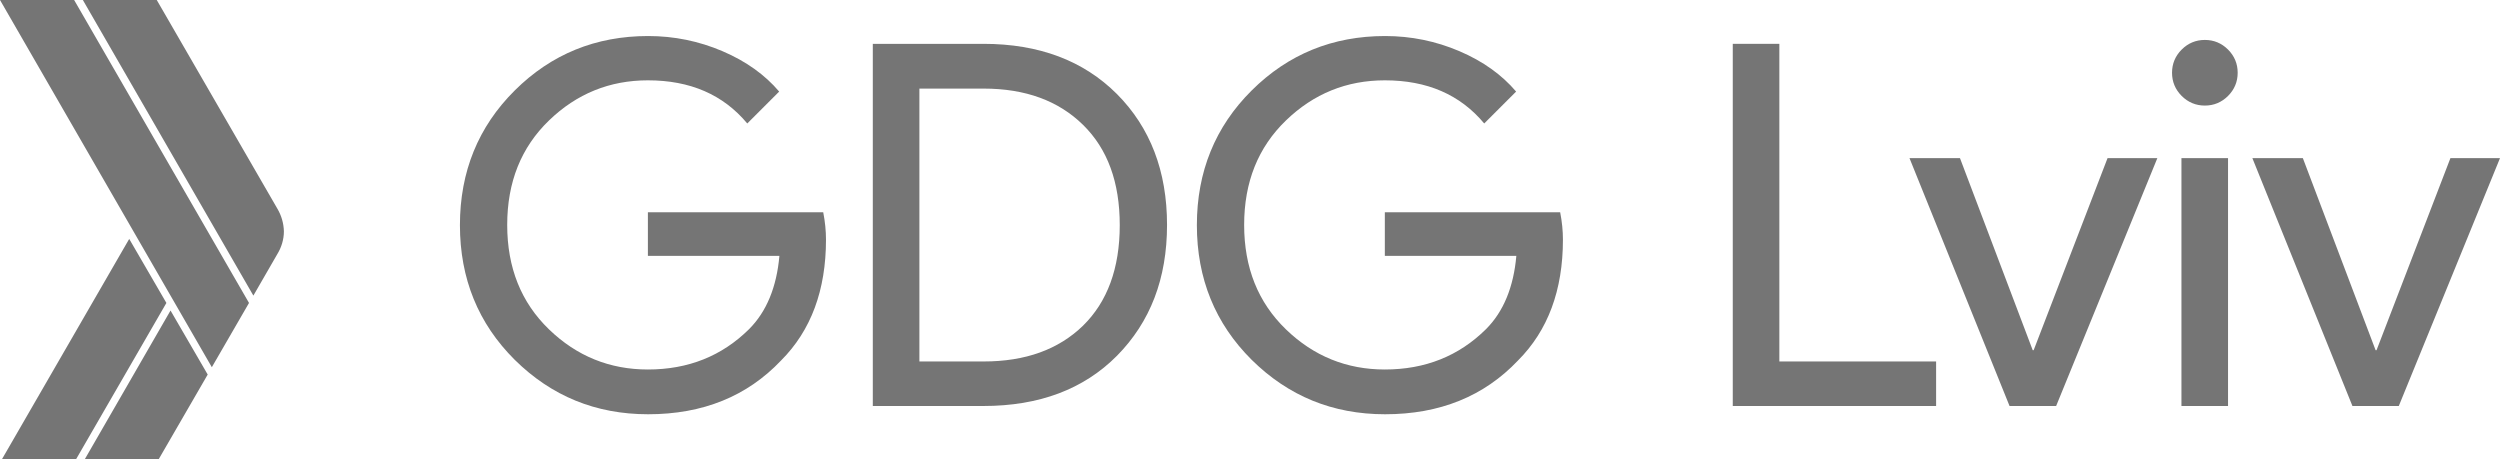
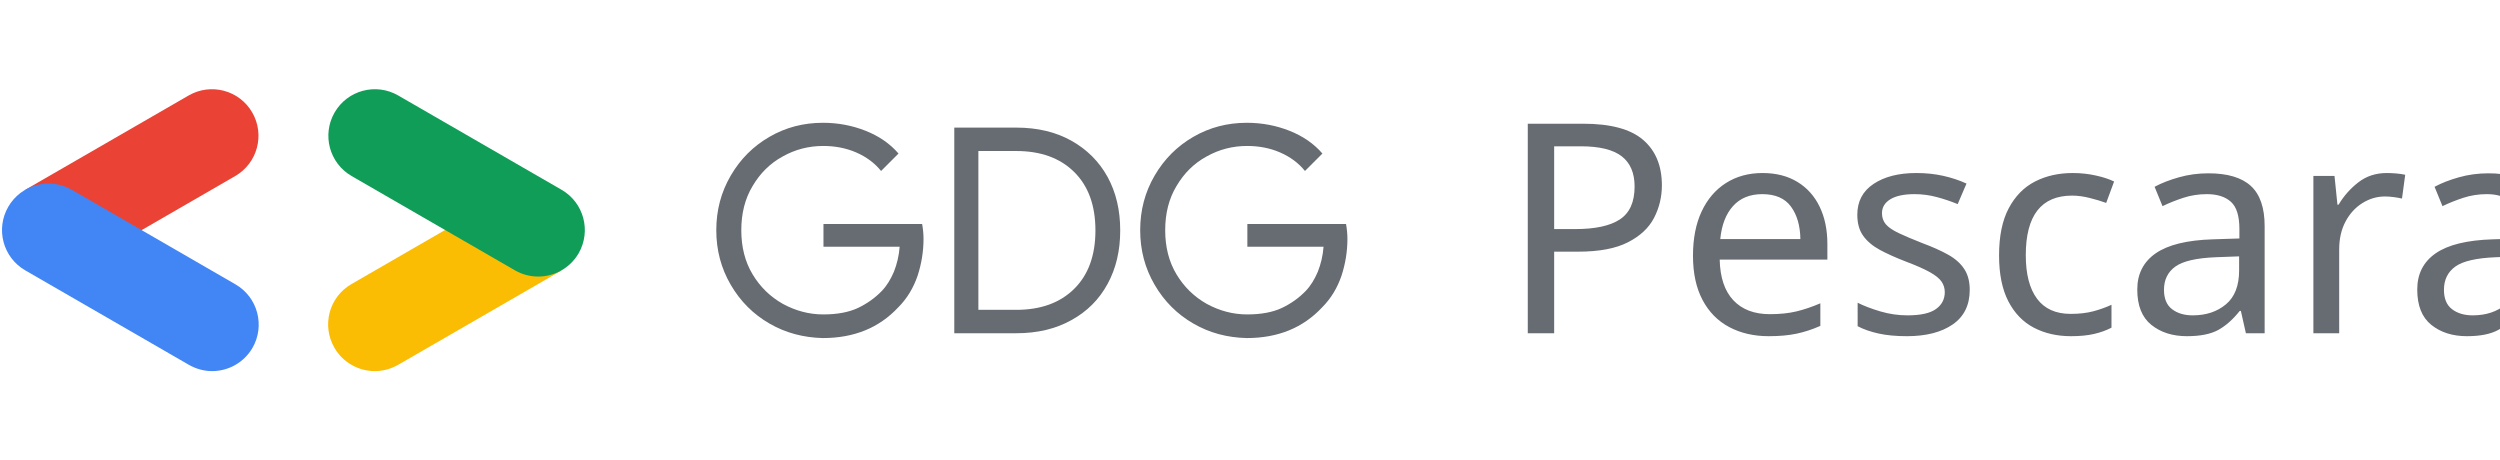
- <svg xmlns="http://www.w3.org/2000/svg" id="Layer_4" viewBox="95 151 1089.3 200">
-   <style>.st0{fill:#757575}</style>
-   <g id="XMLID_6_">
-     <path id="XMLID_3_" class="st0" d="M454.9 255.4c0 22-6.5 39.6-19.6 52.7-14.8 15.6-34.1 23.4-57.9 23.4-22.8 0-42.1-7.9-58.1-23.7-15.9-15.8-23.9-35.4-23.9-58.7s8-42.9 23.9-58.7 35.3-23.7 58.1-23.7c11.3 0 22.1 2.2 32.4 6.6 10.3 4.4 18.5 10.3 24.7 17.6l-13.9 13.9c-10.5-12.6-24.9-18.8-43.3-18.8-16.6 0-31 5.8-43.1 17.5-12.1 11.7-18.2 26.8-18.2 45.5s6.1 33.8 18.2 45.5c12.1 11.7 26.5 17.5 43.1 17.5 17.6 0 32.3-5.9 44.1-17.6 7.6-7.6 12-18.3 13.2-31.9h-57.3v-19h76.4c.8 4.1 1.2 8.1 1.2 11.9z" />
-     <path id="XMLID_20_" class="st0" d="M475.3 327.9V170.1h48.2c24.2 0 43.6 7.3 58.2 21.9 14.5 14.6 21.8 33.6 21.8 57s-7.3 42.3-21.8 57c-14.5 14.6-33.9 21.9-58.2 21.9h-48.2zm20.3-19.4h28c18.2 0 32.6-5.2 43.3-15.6 10.6-10.4 16-25 16-43.8 0-18.7-5.3-33.2-16-43.7s-25.1-15.8-43.3-15.8h-28v118.9z" />
-     <path id="XMLID_23_" class="st0" d="M776 255.4c0 22-6.5 39.6-19.6 52.7-14.8 15.6-34.1 23.4-57.9 23.4-22.8 0-42.1-7.9-58.1-23.7-15.9-15.8-23.9-35.4-23.9-58.7s8-42.9 23.9-58.7 35.3-23.7 58.1-23.7c11.3 0 22.1 2.2 32.4 6.6 10.3 4.4 18.5 10.3 24.7 17.6l-13.9 13.9c-10.5-12.6-24.9-18.8-43.3-18.8-16.6 0-31 5.8-43.1 17.5s-18.2 26.8-18.2 45.5 6.1 33.8 18.2 45.5 26.5 17.5 43.1 17.5c17.6 0 32.3-5.9 44.1-17.6 7.6-7.6 12-18.3 13.2-31.9h-57.3v-19h76.4c.8 4.1 1.2 8.1 1.2 11.9z" />
-     <path id="XMLID_25_" class="st0" d="M850 327.9V170.1h20.3v138.4h68.3v19.4H850z" />
-     <path id="XMLID_27_" class="st0" d="M970.6 327.9l-43.6-108h22l31.7 83.7h.4l32.2-83.7h21.7l-44.1 108h-20.3z" />
-     <path id="XMLID_29_" class="st0" d="M1065.8 192.8c-2.8 2.8-6.2 4.2-10.1 4.2-3.9 0-7.3-1.4-10.1-4.2-2.8-2.8-4.2-6.2-4.2-10.1 0-3.9 1.4-7.3 4.2-10.1 2.8-2.8 6.2-4.2 10.1-4.2 3.9 0 7.3 1.4 10.1 4.2 2.8 2.8 4.2 6.2 4.2 10.1 0 3.9-1.4 7.3-4.2 10.1zm0 135.1h-20.3v-108h20.3v108z" />
-     <path id="XMLID_32_" class="st0" d="M1120 327.9l-43.6-108h22l31.7 83.7h.4l32.2-83.7h21.6l-44.1 108H1120z" />
+ <svg xmlns="http://www.w3.org/2000/svg" version="1.1" id="Livello_2" x="0px" y="0px" viewBox="0 0 1089.3 200" style="enable-background:new 0 0 1089.3 200;" xml:space="preserve">
+   <style type="text/css">
+ 	.st0{fill:#676C72;}
+ 	.st1{fill:#EA4335;}
+ 	.st2{fill:#4285F4;}
+ 	.st3{fill:#FBBC04;}
+ 	.st4{fill:#0F9D58;}
+ 	.st5{font-family:'ProductSans-Regular';}
+ 	.st6{font-size:127.868px;}
+ </style>
+   <g>
+     <g>
+       <path class="st0" d="M335.3,141c-7.1-4.1-12.7-9.7-16.9-16.9c-4.2-7.2-6.3-15.1-6.3-23.8c0-8.7,2.1-16.6,6.3-23.8    c4.2-7.2,9.8-12.8,16.9-16.9c7.1-4.1,14.8-6.1,23.3-6.1c6.6,0,12.8,1.2,18.6,3.5c5.8,2.3,10.6,5.6,14.3,9.9l-7.6,7.6    c-2.8-3.5-6.5-6.2-10.9-8.1c-4.4-1.9-9.2-2.8-14.3-2.8c-6.3,0-12.2,1.5-17.7,4.6c-5.5,3-9.8,7.3-13.1,12.9    c-3.3,5.5-4.9,11.9-4.9,19.2c0,7.3,1.6,13.7,4.9,19.2c3.3,5.5,7.7,9.8,13.2,12.9c5.5,3,11.4,4.6,17.6,4.6c6,0,11-0.9,15.1-2.8    c4-1.9,7.5-4.4,10.4-7.4c2.2-2.3,3.9-5.1,5.3-8.4c1.3-3.3,2.2-6.9,2.5-10.9h-33.2v-9.9h43c0.4,2.3,0.6,4.5,0.6,6.5    c0,5.5-0.9,10.9-2.6,16.1c-1.8,5.2-4.5,9.8-8.4,13.7c-8.3,8.9-19.2,13.4-32.9,13.4C350.2,147.1,342.4,145.1,335.3,141" />
+       <path class="st0" d="M415.8,55.6h27c9.2,0,17.2,1.9,24,5.7c6.8,3.8,12.1,9.1,15.8,15.8c3.7,6.8,5.5,14.5,5.5,23.3    c0,8.8-1.8,16.5-5.5,23.3c-3.7,6.8-8.9,12-15.8,15.8c-6.8,3.8-14.8,5.7-24,5.7h-27V55.6z M442.8,135c10.6,0,19-3,25.2-9.1    c6.2-6.1,9.3-14.6,9.3-25.5c0-10.9-3.1-19.4-9.3-25.5c-6.2-6.1-14.6-9.1-25.2-9.1h-16.5V135H442.8z" />
+       <path class="st0" d="M520,141c-7.1-4.1-12.7-9.7-16.9-16.9c-4.2-7.2-6.3-15.1-6.3-23.8c0-8.7,2.1-16.6,6.3-23.8    c4.2-7.2,9.8-12.8,16.9-16.9c7.1-4.1,14.8-6.1,23.3-6.1c6.6,0,12.8,1.2,18.6,3.5c5.8,2.3,10.6,5.6,14.3,9.9l-7.6,7.6    c-2.8-3.5-6.5-6.2-10.9-8.1c-4.4-1.9-9.2-2.8-14.3-2.8c-6.3,0-12.2,1.5-17.7,4.6c-5.5,3-9.8,7.3-13.1,12.9    c-3.3,5.5-4.9,11.9-4.9,19.2c0,7.3,1.6,13.7,4.9,19.2c3.3,5.5,7.7,9.8,13.2,12.9c5.5,3,11.4,4.6,17.6,4.6c6,0,11-0.9,15.1-2.8    c4-1.9,7.5-4.4,10.4-7.4c2.2-2.3,3.9-5.1,5.3-8.4c1.3-3.3,2.2-6.9,2.5-10.9h-33.2v-9.9h43c0.4,2.3,0.6,4.5,0.6,6.5    c0,5.5-0.9,10.9-2.6,16.1c-1.8,5.2-4.5,9.8-8.4,13.7c-8.3,8.9-19.2,13.4-32.9,13.4C534.8,147.1,527.1,145.1,520,141" />
+     </g>
+     <g>
+       <path class="st1" d="M61.3,100.5l41.2-23.8c9.7-5.6,13-18,7.4-27.7c-5.6-9.7-18-13-27.7-7.4L11,82.7L61.3,100.5z" />
+       <path class="st2" d="M92.4,161.7c7,0,13.8-3.6,17.6-10.1c5.6-9.7,2.3-22.1-7.4-27.7L31.3,82.7c-9.7-5.6-22.1-2.3-27.7,7.4    c-5.6,9.7-2.3,22.1,7.4,27.7l71.2,41.1C85.5,160.8,89,161.7,92.4,161.7" />
+       <path class="st3" d="M163.3,161.7c3.4,0,6.9-0.9,10.1-2.7l71.2-41.1L195,99.6l-41.9,24.2c-9.7,5.6-13,18-7.4,27.7    C149.4,158,156.3,161.7,163.3,161.7" />
+       <path class="st4" d="M234.5,120.5c7,0,13.8-3.6,17.6-10.1c5.6-9.7,2.3-22.1-7.4-27.7l-71.2-41.1c-9.7-5.6-22.1-2.3-27.7,7.4    c-5.6,9.7-2.3,22.1,7.4,27.7l71.2,41.1C227.5,119.6,231,120.5,234.5,120.5" />
+     </g>
  </g>
-   <g id="XMLID_261_">
-     <path id="XMLID_259_" class="st0" d="M127.3 151H95l92.3 160 16.2-28-76.2-132z" />
-     <path id="XMLID_258_" class="st0" d="M215.9 242l-52.6-91h-32.2l74.3 128.8 10.5-18.2c1.7-2.8 2.8-6.2 2.8-9.8-.1-3.6-1.1-6.9-2.8-9.8z" />
-     <path id="XMLID_257_" class="st0" d="M151.3 255.1L95.9 351h32.3l39.3-68-16.2-27.9z" />
-     <path id="XMLID_256_" class="st0" d="M169.3 286.3L132 351h32.2l21.3-36.8-16.2-27.9z" />
-   </g>
+   <text transform="matrix(1 0 0 1 653.2744 145.2017)" class="st0 st5 st6">Pescara</text>
</svg>
